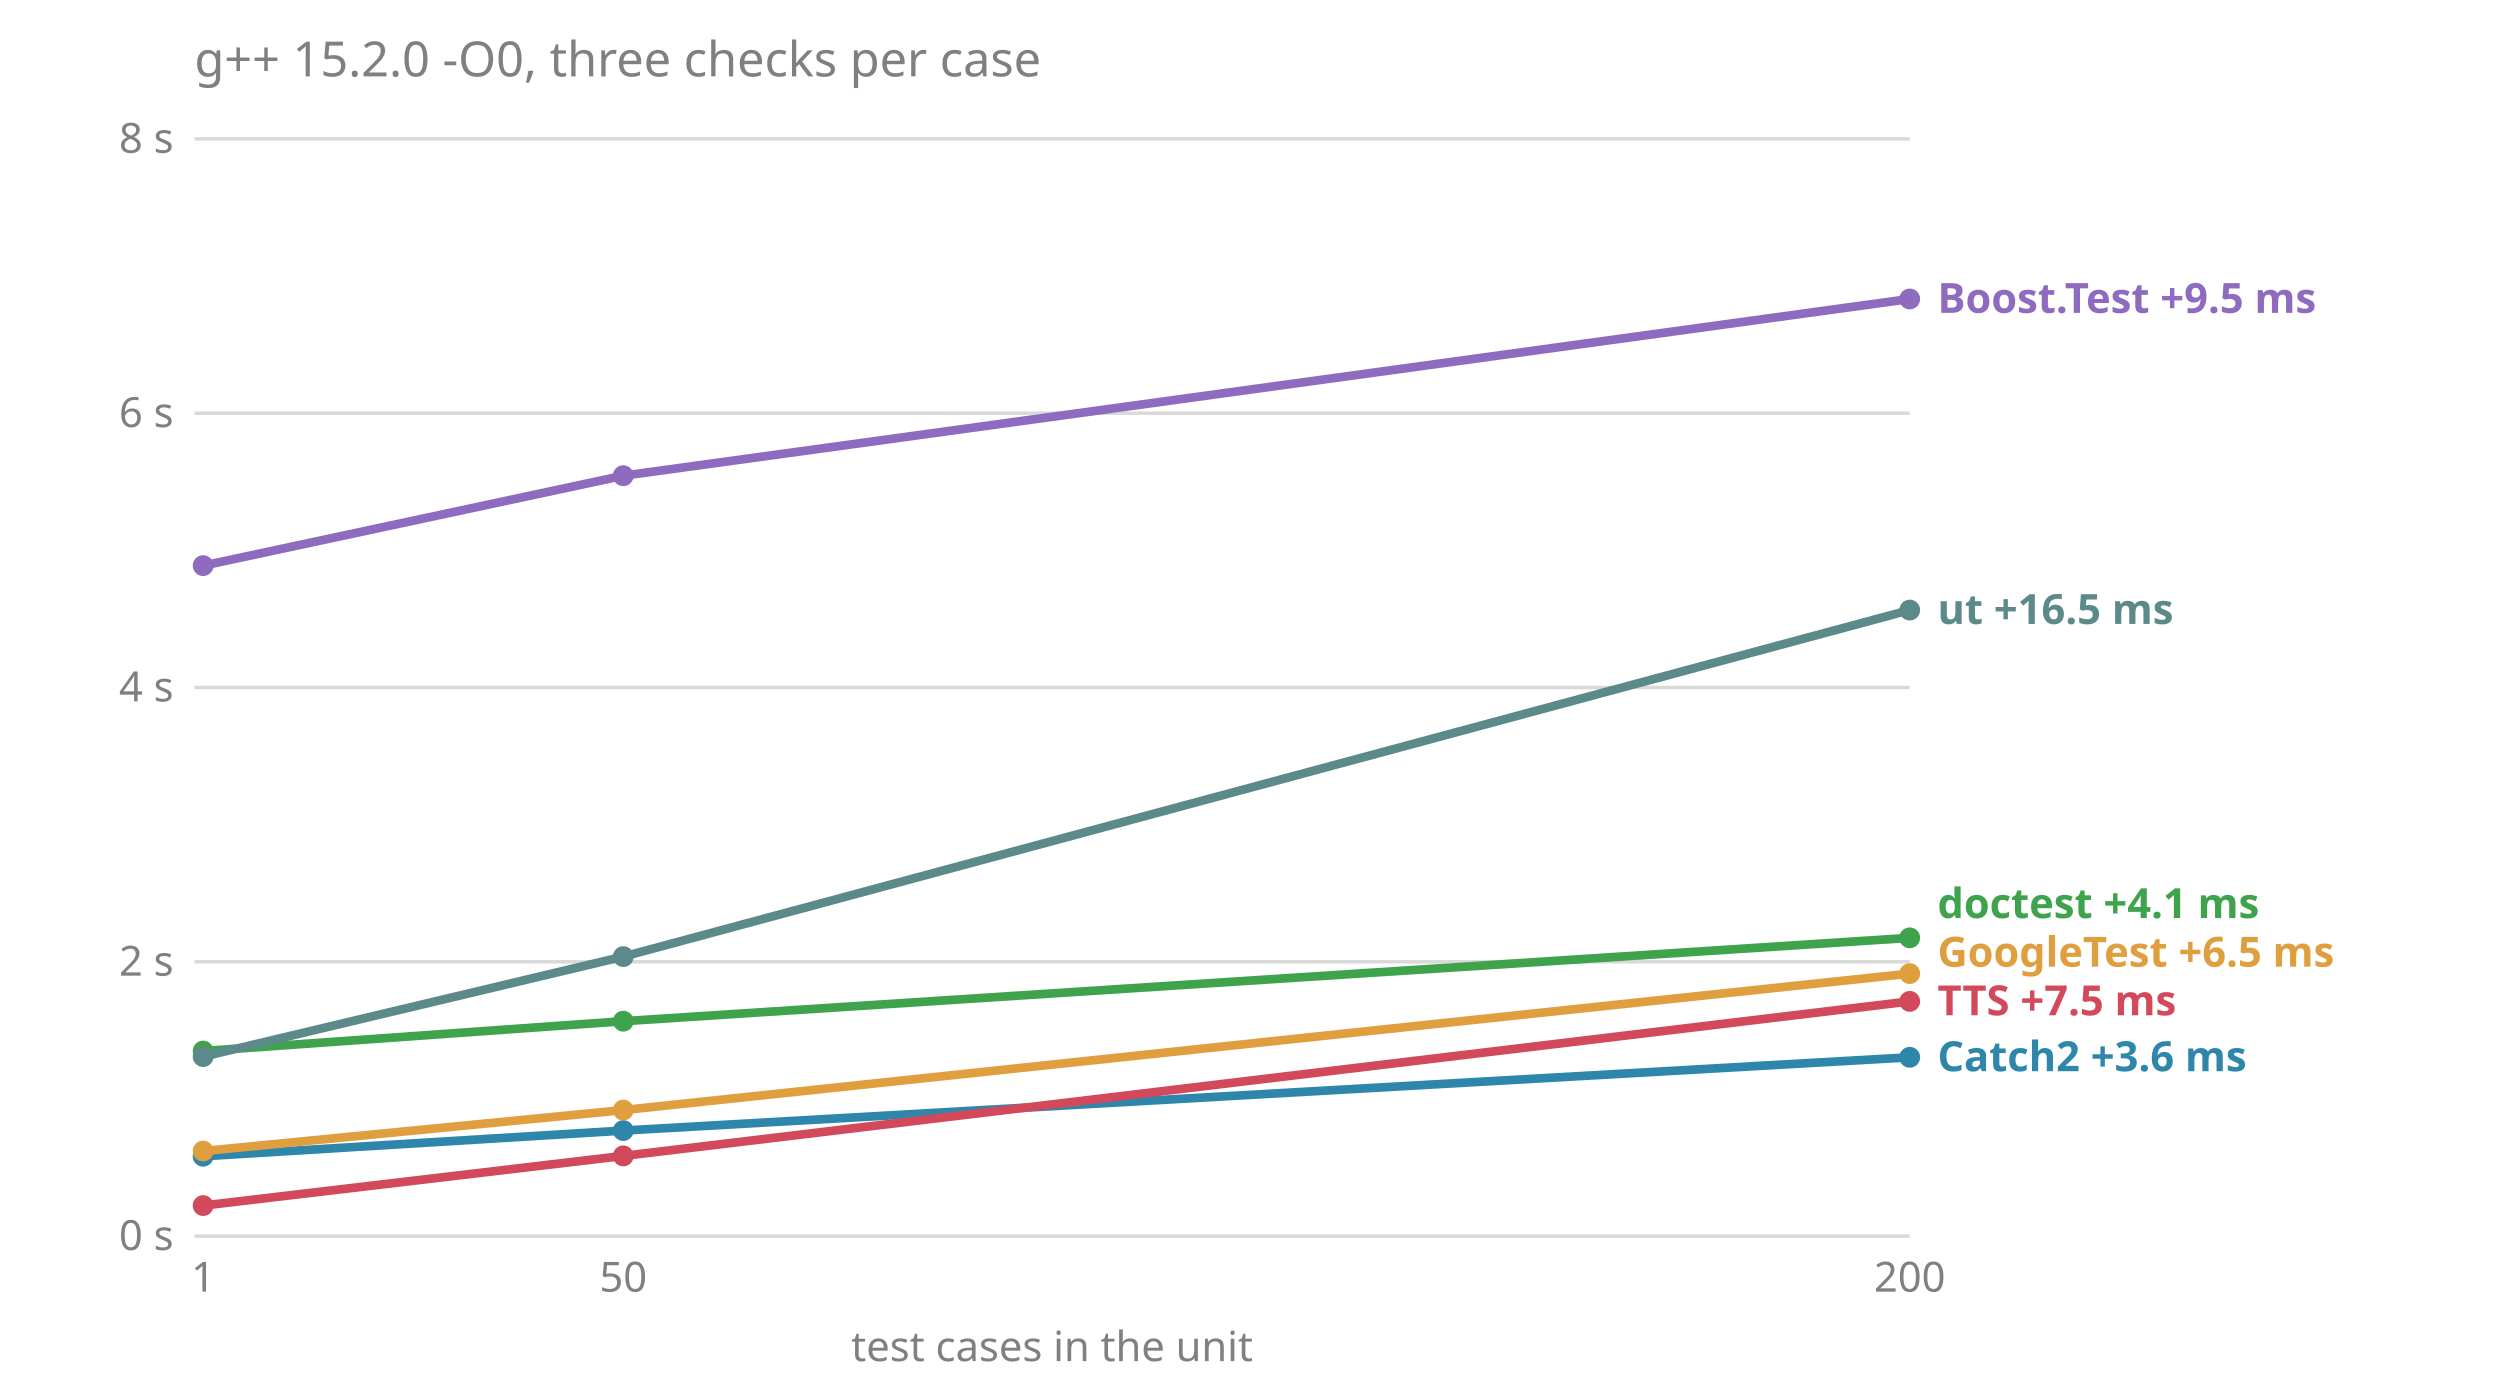
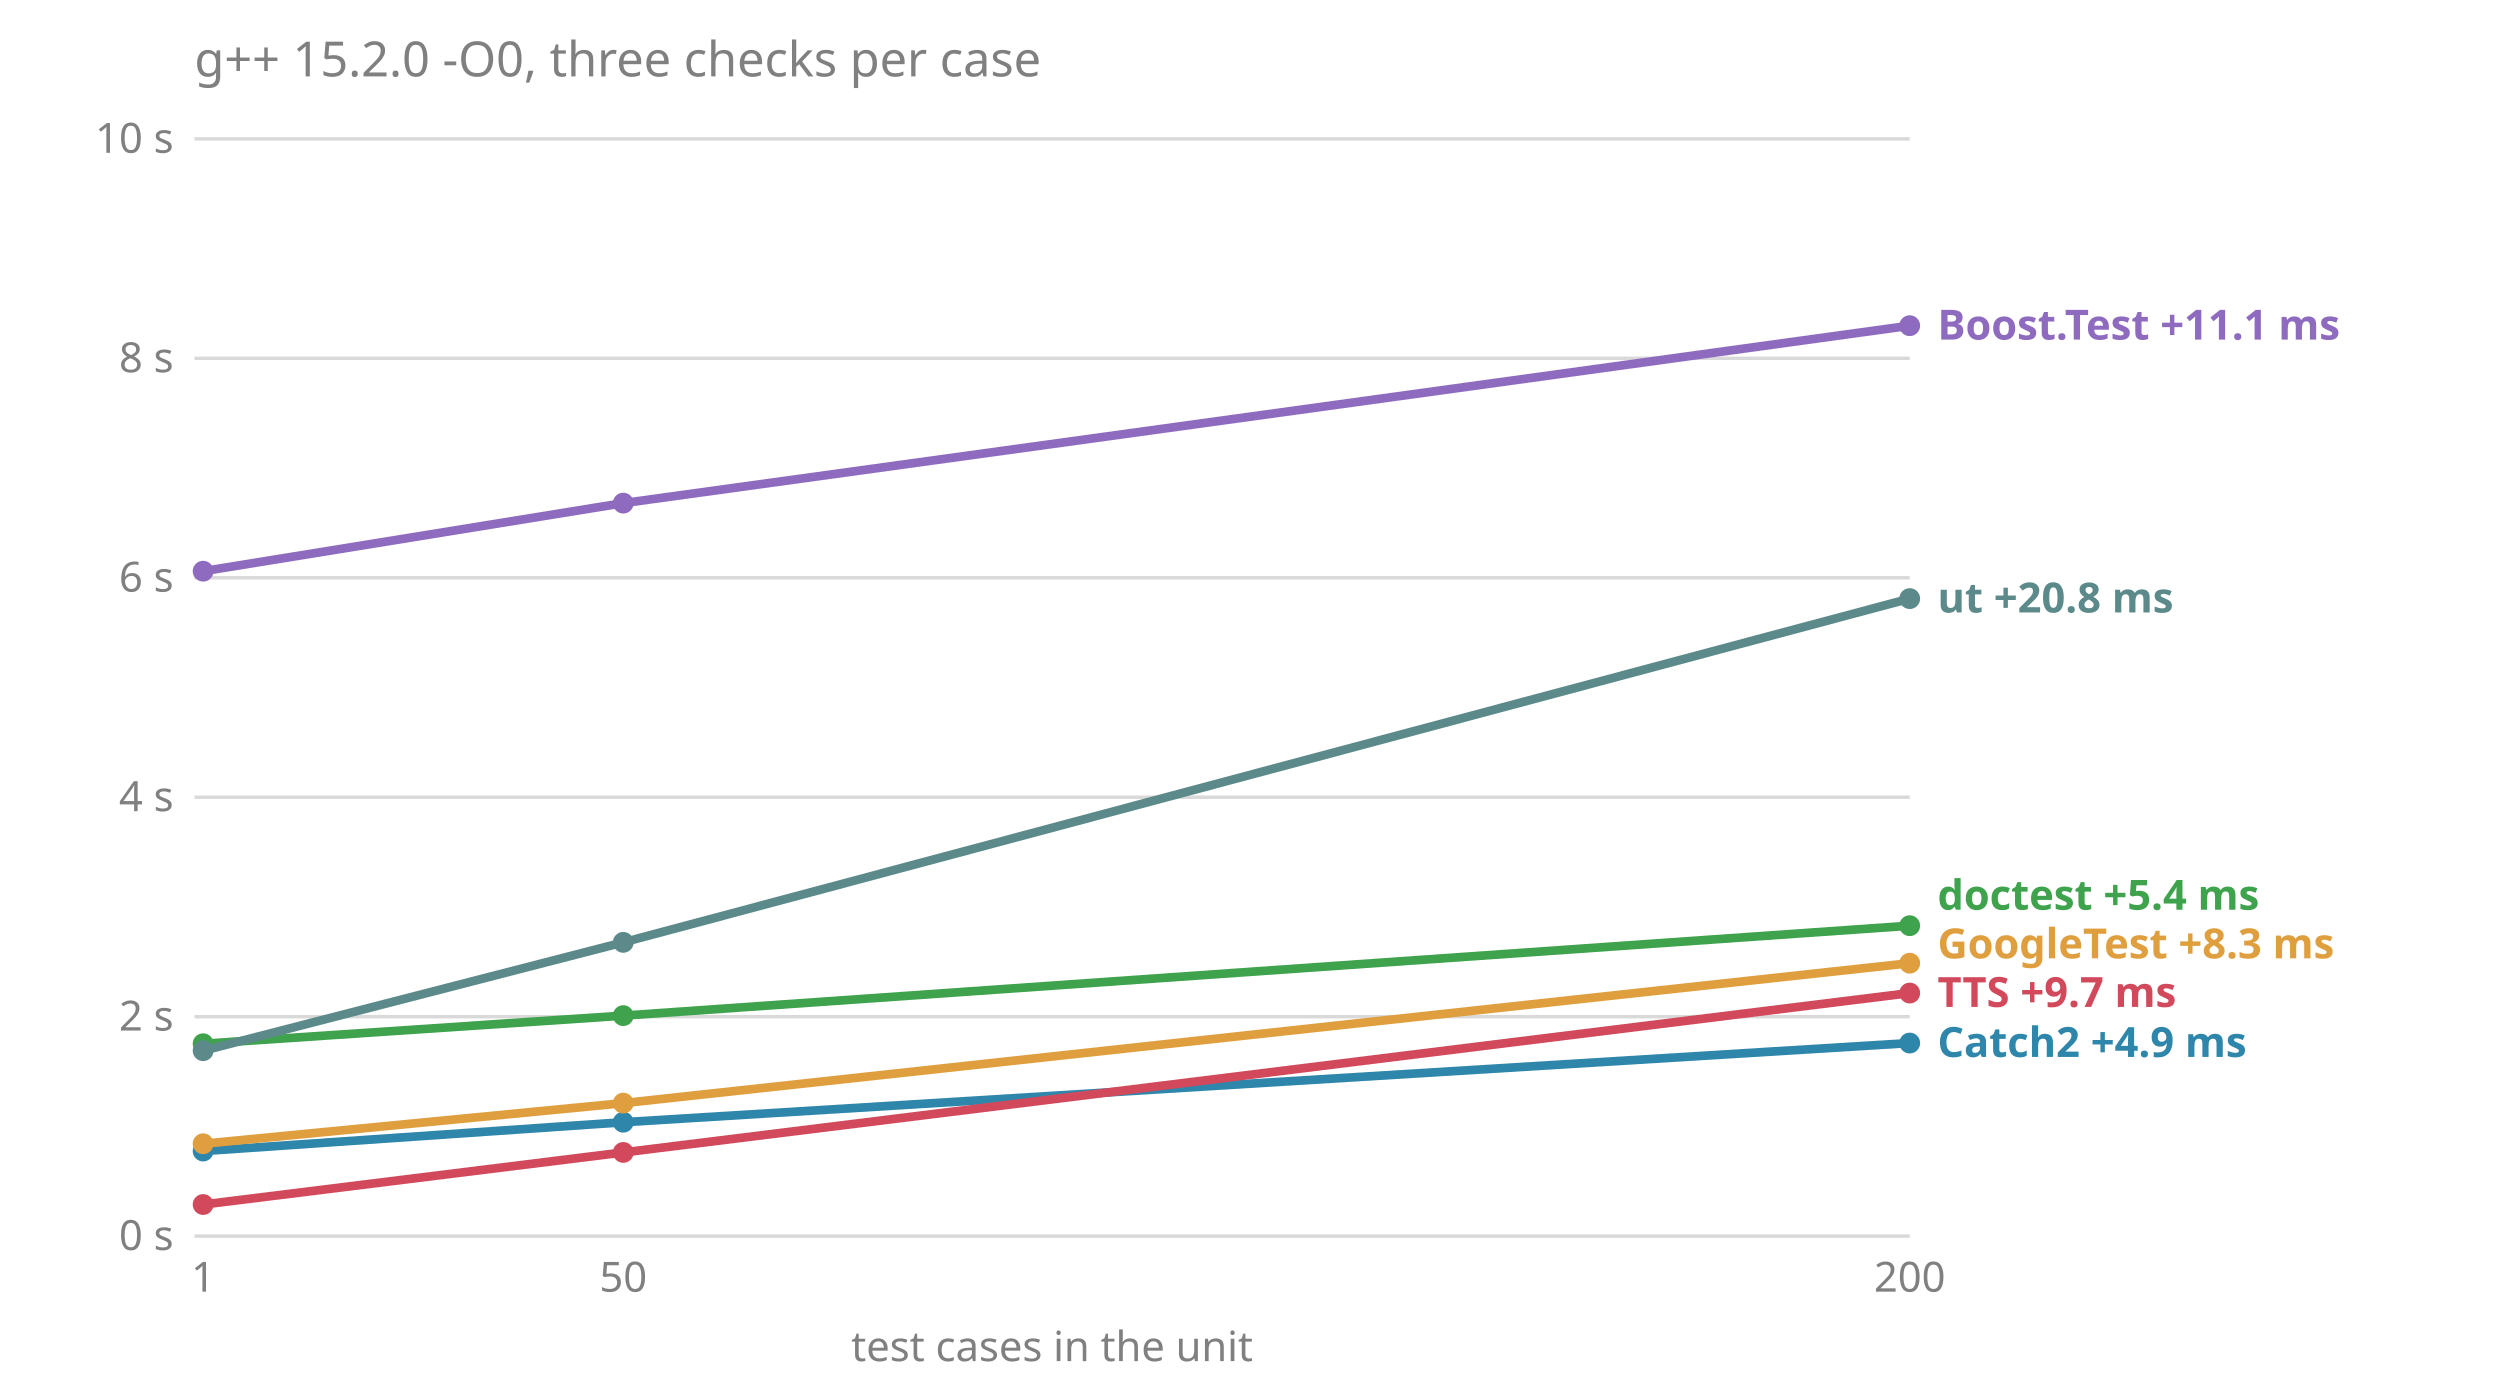
<svg xmlns="http://www.w3.org/2000/svg" viewBox="0 0 720 400" font-family="sans-serif" font-size="12">
  <text x="56" y="22" fill="#808080" font-size="14">g++ 15.2.0 -O0, three checks per case</text>
  <line x1="56" x2="550" y1="356.0" y2="356.0" stroke="#808080" stroke-opacity="0.3" />
  <text x="50" y="360.0" fill="#808080" text-anchor="end">0 s</text>
-   <line x1="56" x2="550" y1="277.0" y2="277.0" stroke="#808080" stroke-opacity="0.3" />
-   <text x="50" y="281.0" fill="#808080" text-anchor="end">2 s</text>
-   <line x1="56" x2="550" y1="198.0" y2="198.0" stroke="#808080" stroke-opacity="0.3" />
-   <text x="50" y="202.0" fill="#808080" text-anchor="end">4 s</text>
-   <line x1="56" x2="550" y1="119.0" y2="119.0" stroke="#808080" stroke-opacity="0.3" />
-   <text x="50" y="123.0" fill="#808080" text-anchor="end">6 s</text>
+   <line x1="56" x2="550" y1="292.8" y2="292.8" stroke="#808080" stroke-opacity="0.3" />
+   <text x="50" y="296.8" fill="#808080" text-anchor="end">2 s</text>
+   <line x1="56" x2="550" y1="229.6" y2="229.6" stroke="#808080" stroke-opacity="0.3" />
+   <text x="50" y="233.6" fill="#808080" text-anchor="end">4 s</text>
+   <line x1="56" x2="550" y1="166.4" y2="166.4" stroke="#808080" stroke-opacity="0.3" />
+   <text x="50" y="170.4" fill="#808080" text-anchor="end">6 s</text>
+   <line x1="56" x2="550" y1="103.2" y2="103.2" stroke="#808080" stroke-opacity="0.3" />
+   <text x="50" y="107.2" fill="#808080" text-anchor="end">8 s</text>
  <line x1="56" x2="550" y1="40.0" y2="40.0" stroke="#808080" stroke-opacity="0.3" />
-   <text x="50" y="44.0" fill="#808080" text-anchor="end">8 s</text>
+   <text x="50" y="44.0" fill="#808080" text-anchor="end">10 s</text>
  <text x="58.5" y="372" fill="#808080" text-anchor="middle">1</text>
  <text x="179.5" y="372" fill="#808080" text-anchor="middle">50</text>
  <text x="550.0" y="372" fill="#808080" text-anchor="middle">200</text>
  <text x="303.0" y="392" fill="#808080" text-anchor="middle">test cases in the unit</text>
-   <text x="558" y="308.5" fill="#2e86ab" font-weight="bold">Catch2 +3.6 ms</text>
-   <text x="558" y="292.4" fill="#d1495b" font-weight="bold">TTS +7.5 ms</text>
-   <text x="558" y="278.4" fill="#e09f3e" font-weight="bold">GoogleTest +6.5 ms</text>
-   <text x="558" y="264.4" fill="#3fa34d" font-weight="bold">doctest +4.1 ms</text>
-   <text x="558" y="179.7" fill="#5c8a8a" font-weight="bold">ut +16.5 ms</text>
-   <text x="558" y="90.1" fill="#8e6bbf" font-weight="bold">Boost.Test +9.5 ms</text>
-   <polyline points="58.5,162.9 179.5,137.0 550.0,86.1" fill="none" stroke="#8e6bbf" stroke-width="2.5" />
-   <circle cx="58.5" cy="162.9" r="3" fill="#8e6bbf" />
-   <circle cx="179.5" cy="137.0" r="3" fill="#8e6bbf" />
-   <circle cx="550.0" cy="86.1" r="3" fill="#8e6bbf" />
-   <polyline points="58.5,333.0 179.5,325.6 550.0,304.5" fill="none" stroke="#2e86ab" stroke-width="2.5" />
-   <circle cx="58.5" cy="333.0" r="3" fill="#2e86ab" />
-   <circle cx="179.5" cy="325.6" r="3" fill="#2e86ab" />
-   <circle cx="550.0" cy="304.5" r="3" fill="#2e86ab" />
-   <polyline points="58.5,302.7 179.5,294.1 550.0,270.1" fill="none" stroke="#3fa34d" stroke-width="2.5" />
-   <circle cx="58.5" cy="302.7" r="3" fill="#3fa34d" />
-   <circle cx="179.5" cy="294.1" r="3" fill="#3fa34d" />
-   <circle cx="550.0" cy="270.1" r="3" fill="#3fa34d" />
-   <polyline points="58.5,331.5 179.5,319.7 550.0,280.4" fill="none" stroke="#e09f3e" stroke-width="2.5" />
-   <circle cx="58.5" cy="331.5" r="3" fill="#e09f3e" />
-   <circle cx="179.5" cy="319.7" r="3" fill="#e09f3e" />
-   <circle cx="550.0" cy="280.4" r="3" fill="#e09f3e" />
-   <polyline points="58.5,347.2 179.5,332.9 550.0,288.4" fill="none" stroke="#d1495b" stroke-width="2.5" />
-   <circle cx="58.5" cy="347.2" r="3" fill="#d1495b" />
-   <circle cx="179.5" cy="332.9" r="3" fill="#d1495b" />
-   <circle cx="550.0" cy="288.4" r="3" fill="#d1495b" />
-   <polyline points="58.5,304.3 179.5,275.5 550.0,175.7" fill="none" stroke="#5c8a8a" stroke-width="2.5" />
-   <circle cx="58.5" cy="304.3" r="3" fill="#5c8a8a" />
-   <circle cx="179.5" cy="275.5" r="3" fill="#5c8a8a" />
-   <circle cx="550.0" cy="175.7" r="3" fill="#5c8a8a" />
+   <text x="558" y="304.4" fill="#2e86ab" font-weight="bold">Catch2 +4.9 ms</text>
+   <text x="558" y="290.0" fill="#d1495b" font-weight="bold">TTS +9.7 ms</text>
+   <text x="558" y="276.0" fill="#e09f3e" font-weight="bold">GoogleTest +8.3 ms</text>
+   <text x="558" y="262.0" fill="#3fa34d" font-weight="bold">doctest +5.4 ms</text>
+   <text x="558" y="176.4" fill="#5c8a8a" font-weight="bold">ut +20.8 ms</text>
+   <text x="558" y="97.8" fill="#8e6bbf" font-weight="bold">Boost.Test +11.1 ms</text>
+   <polyline points="58.5,164.5 179.5,144.9 550.0,93.8" fill="none" stroke="#8e6bbf" stroke-width="2.5" />
+   <circle cx="58.5" cy="164.5" r="3" fill="#8e6bbf" />
+   <circle cx="179.5" cy="144.9" r="3" fill="#8e6bbf" />
+   <circle cx="550.0" cy="93.8" r="3" fill="#8e6bbf" />
+   <polyline points="58.5,331.5 179.5,323.2 550.0,300.4" fill="none" stroke="#2e86ab" stroke-width="2.5" />
+   <circle cx="58.5" cy="331.5" r="3" fill="#2e86ab" />
+   <circle cx="179.5" cy="323.2" r="3" fill="#2e86ab" />
+   <circle cx="550.0" cy="300.4" r="3" fill="#2e86ab" />
+   <polyline points="58.5,300.6 179.5,292.5 550.0,266.6" fill="none" stroke="#3fa34d" stroke-width="2.5" />
+   <circle cx="58.5" cy="300.6" r="3" fill="#3fa34d" />
+   <circle cx="179.5" cy="292.5" r="3" fill="#3fa34d" />
+   <circle cx="550.0" cy="266.6" r="3" fill="#3fa34d" />
+   <polyline points="58.5,329.4 179.5,317.7 550.0,277.4" fill="none" stroke="#e09f3e" stroke-width="2.5" />
+   <circle cx="58.5" cy="329.4" r="3" fill="#e09f3e" />
+   <circle cx="179.5" cy="317.7" r="3" fill="#e09f3e" />
+   <circle cx="550.0" cy="277.4" r="3" fill="#e09f3e" />
+   <polyline points="58.5,346.9 179.5,331.9 550.0,286.0" fill="none" stroke="#d1495b" stroke-width="2.5" />
+   <circle cx="58.5" cy="346.9" r="3" fill="#d1495b" />
+   <circle cx="179.5" cy="331.9" r="3" fill="#d1495b" />
+   <circle cx="550.0" cy="286.0" r="3" fill="#d1495b" />
+   <polyline points="58.5,302.6 179.5,271.4 550.0,172.4" fill="none" stroke="#5c8a8a" stroke-width="2.5" />
+   <circle cx="58.5" cy="302.6" r="3" fill="#5c8a8a" />
+   <circle cx="179.5" cy="271.4" r="3" fill="#5c8a8a" />
+   <circle cx="550.0" cy="172.4" r="3" fill="#5c8a8a" />
</svg>
